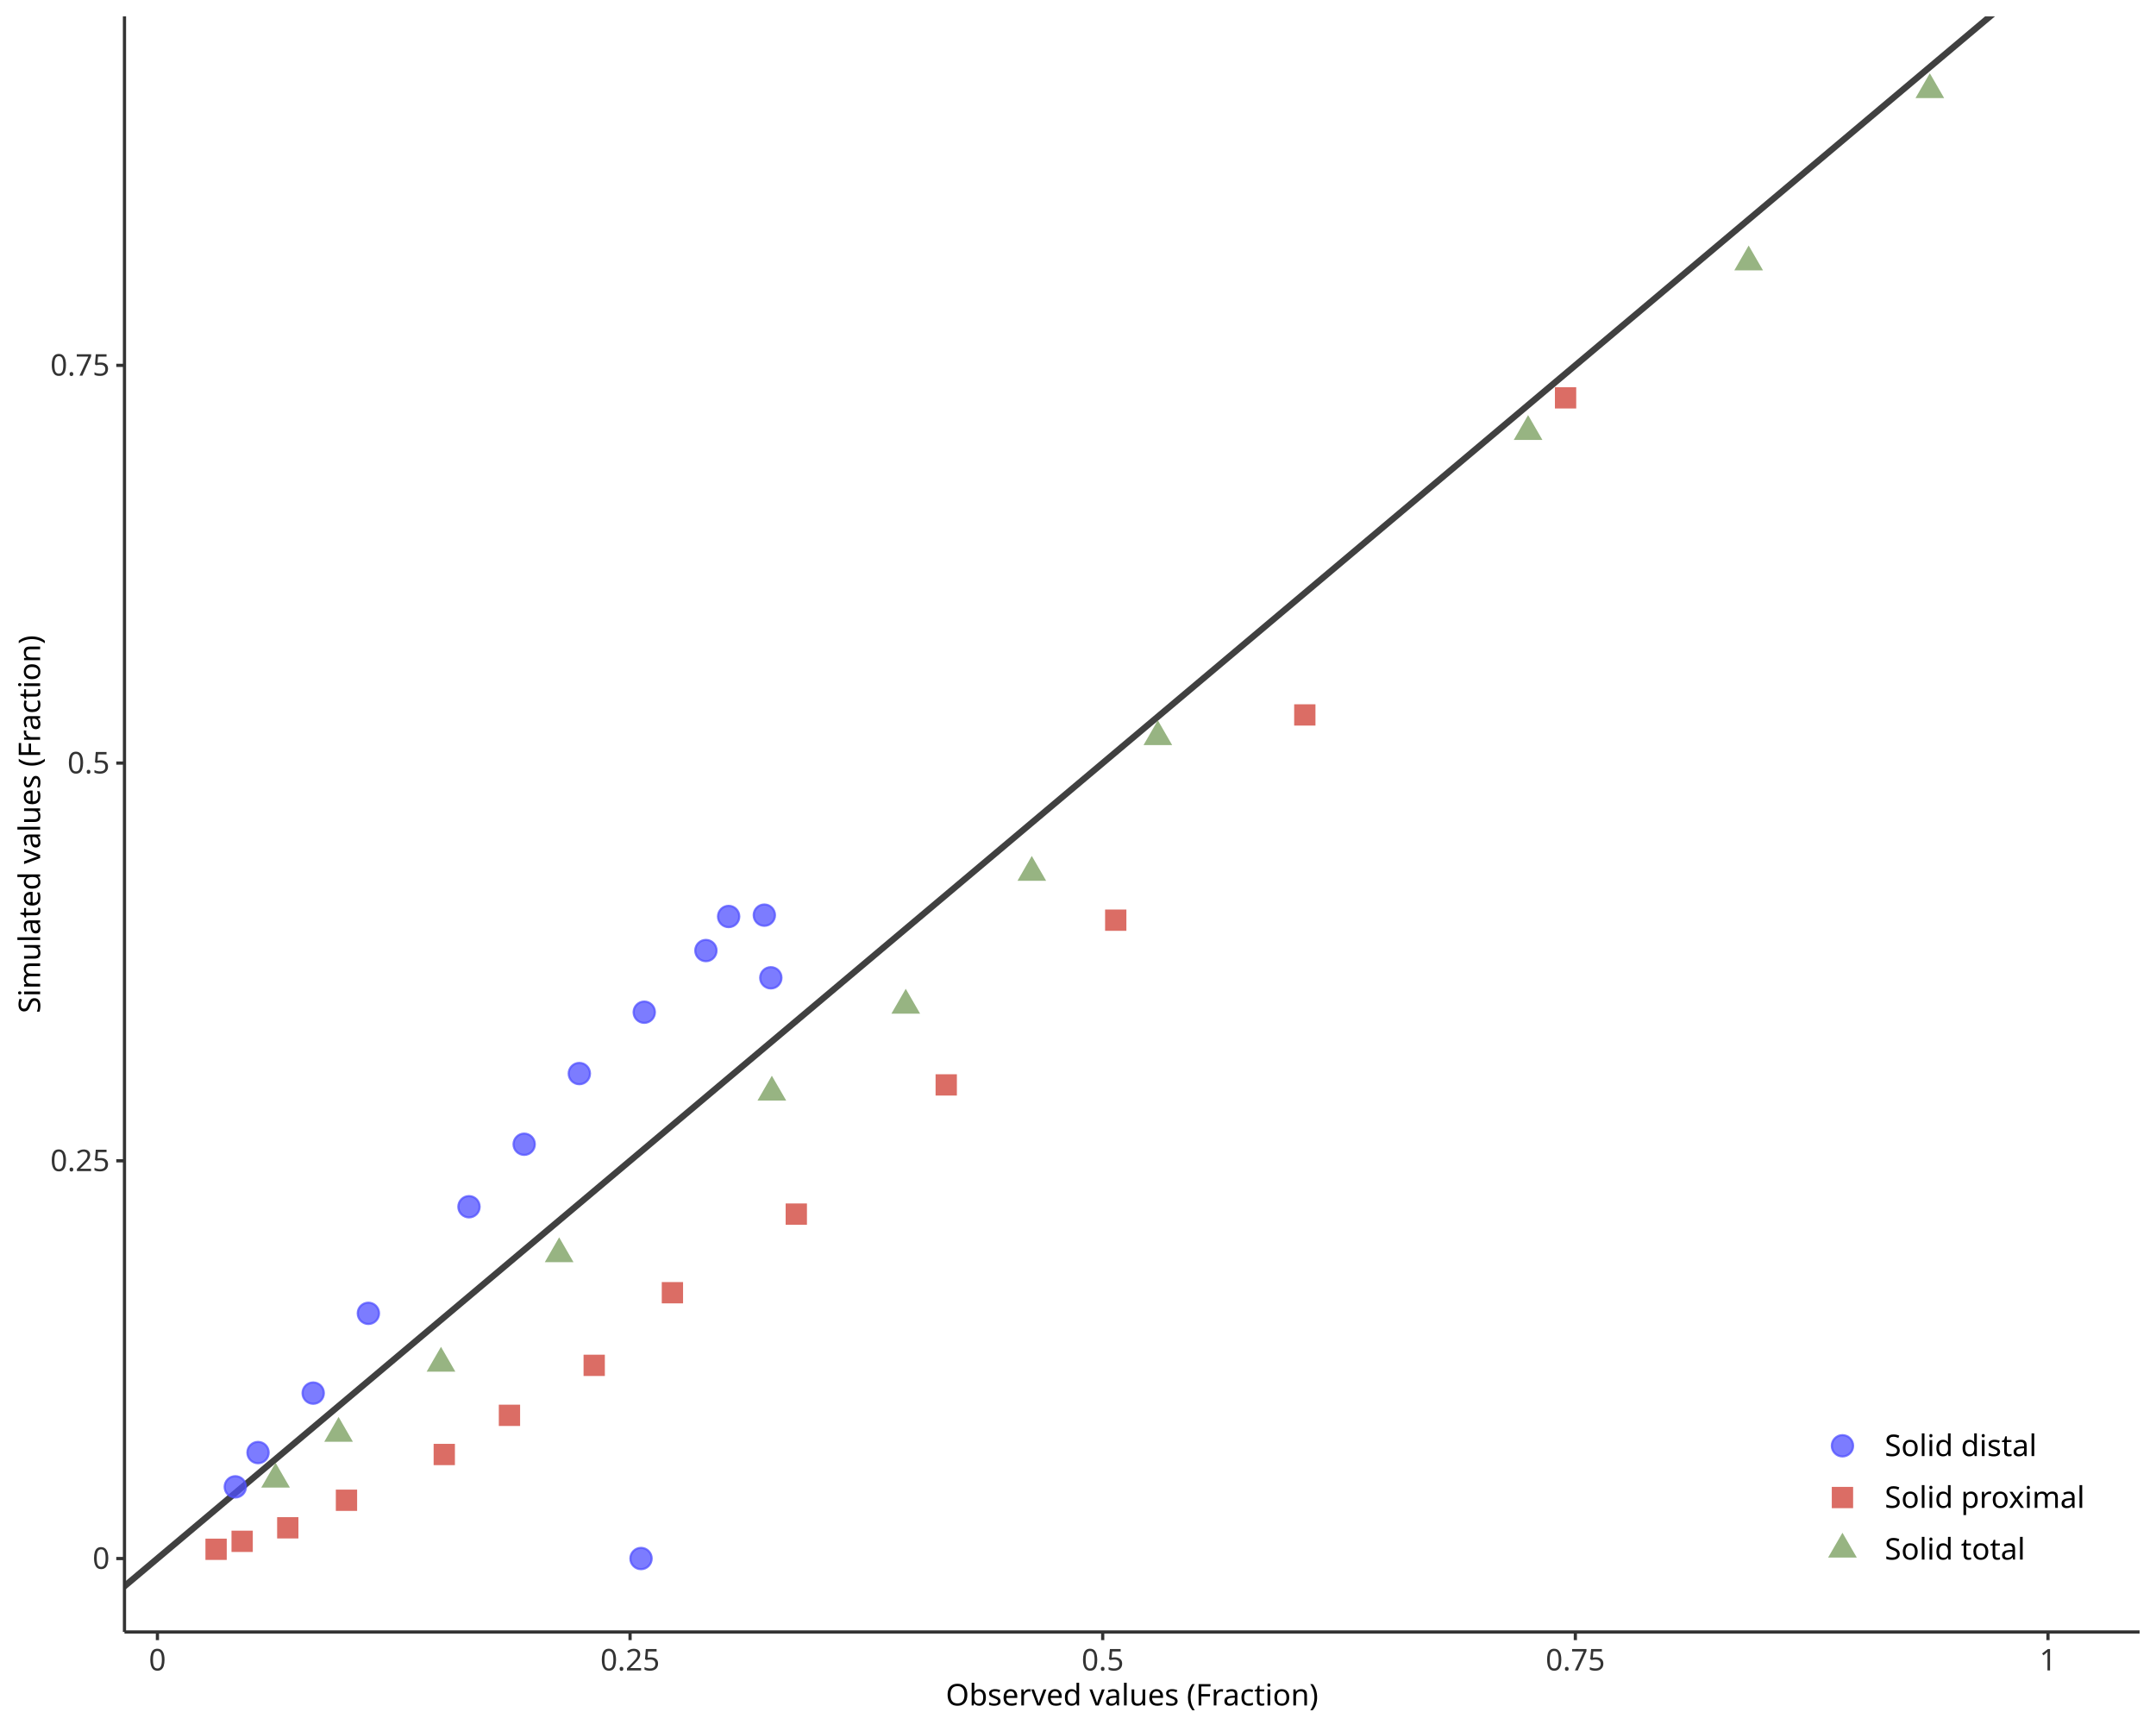
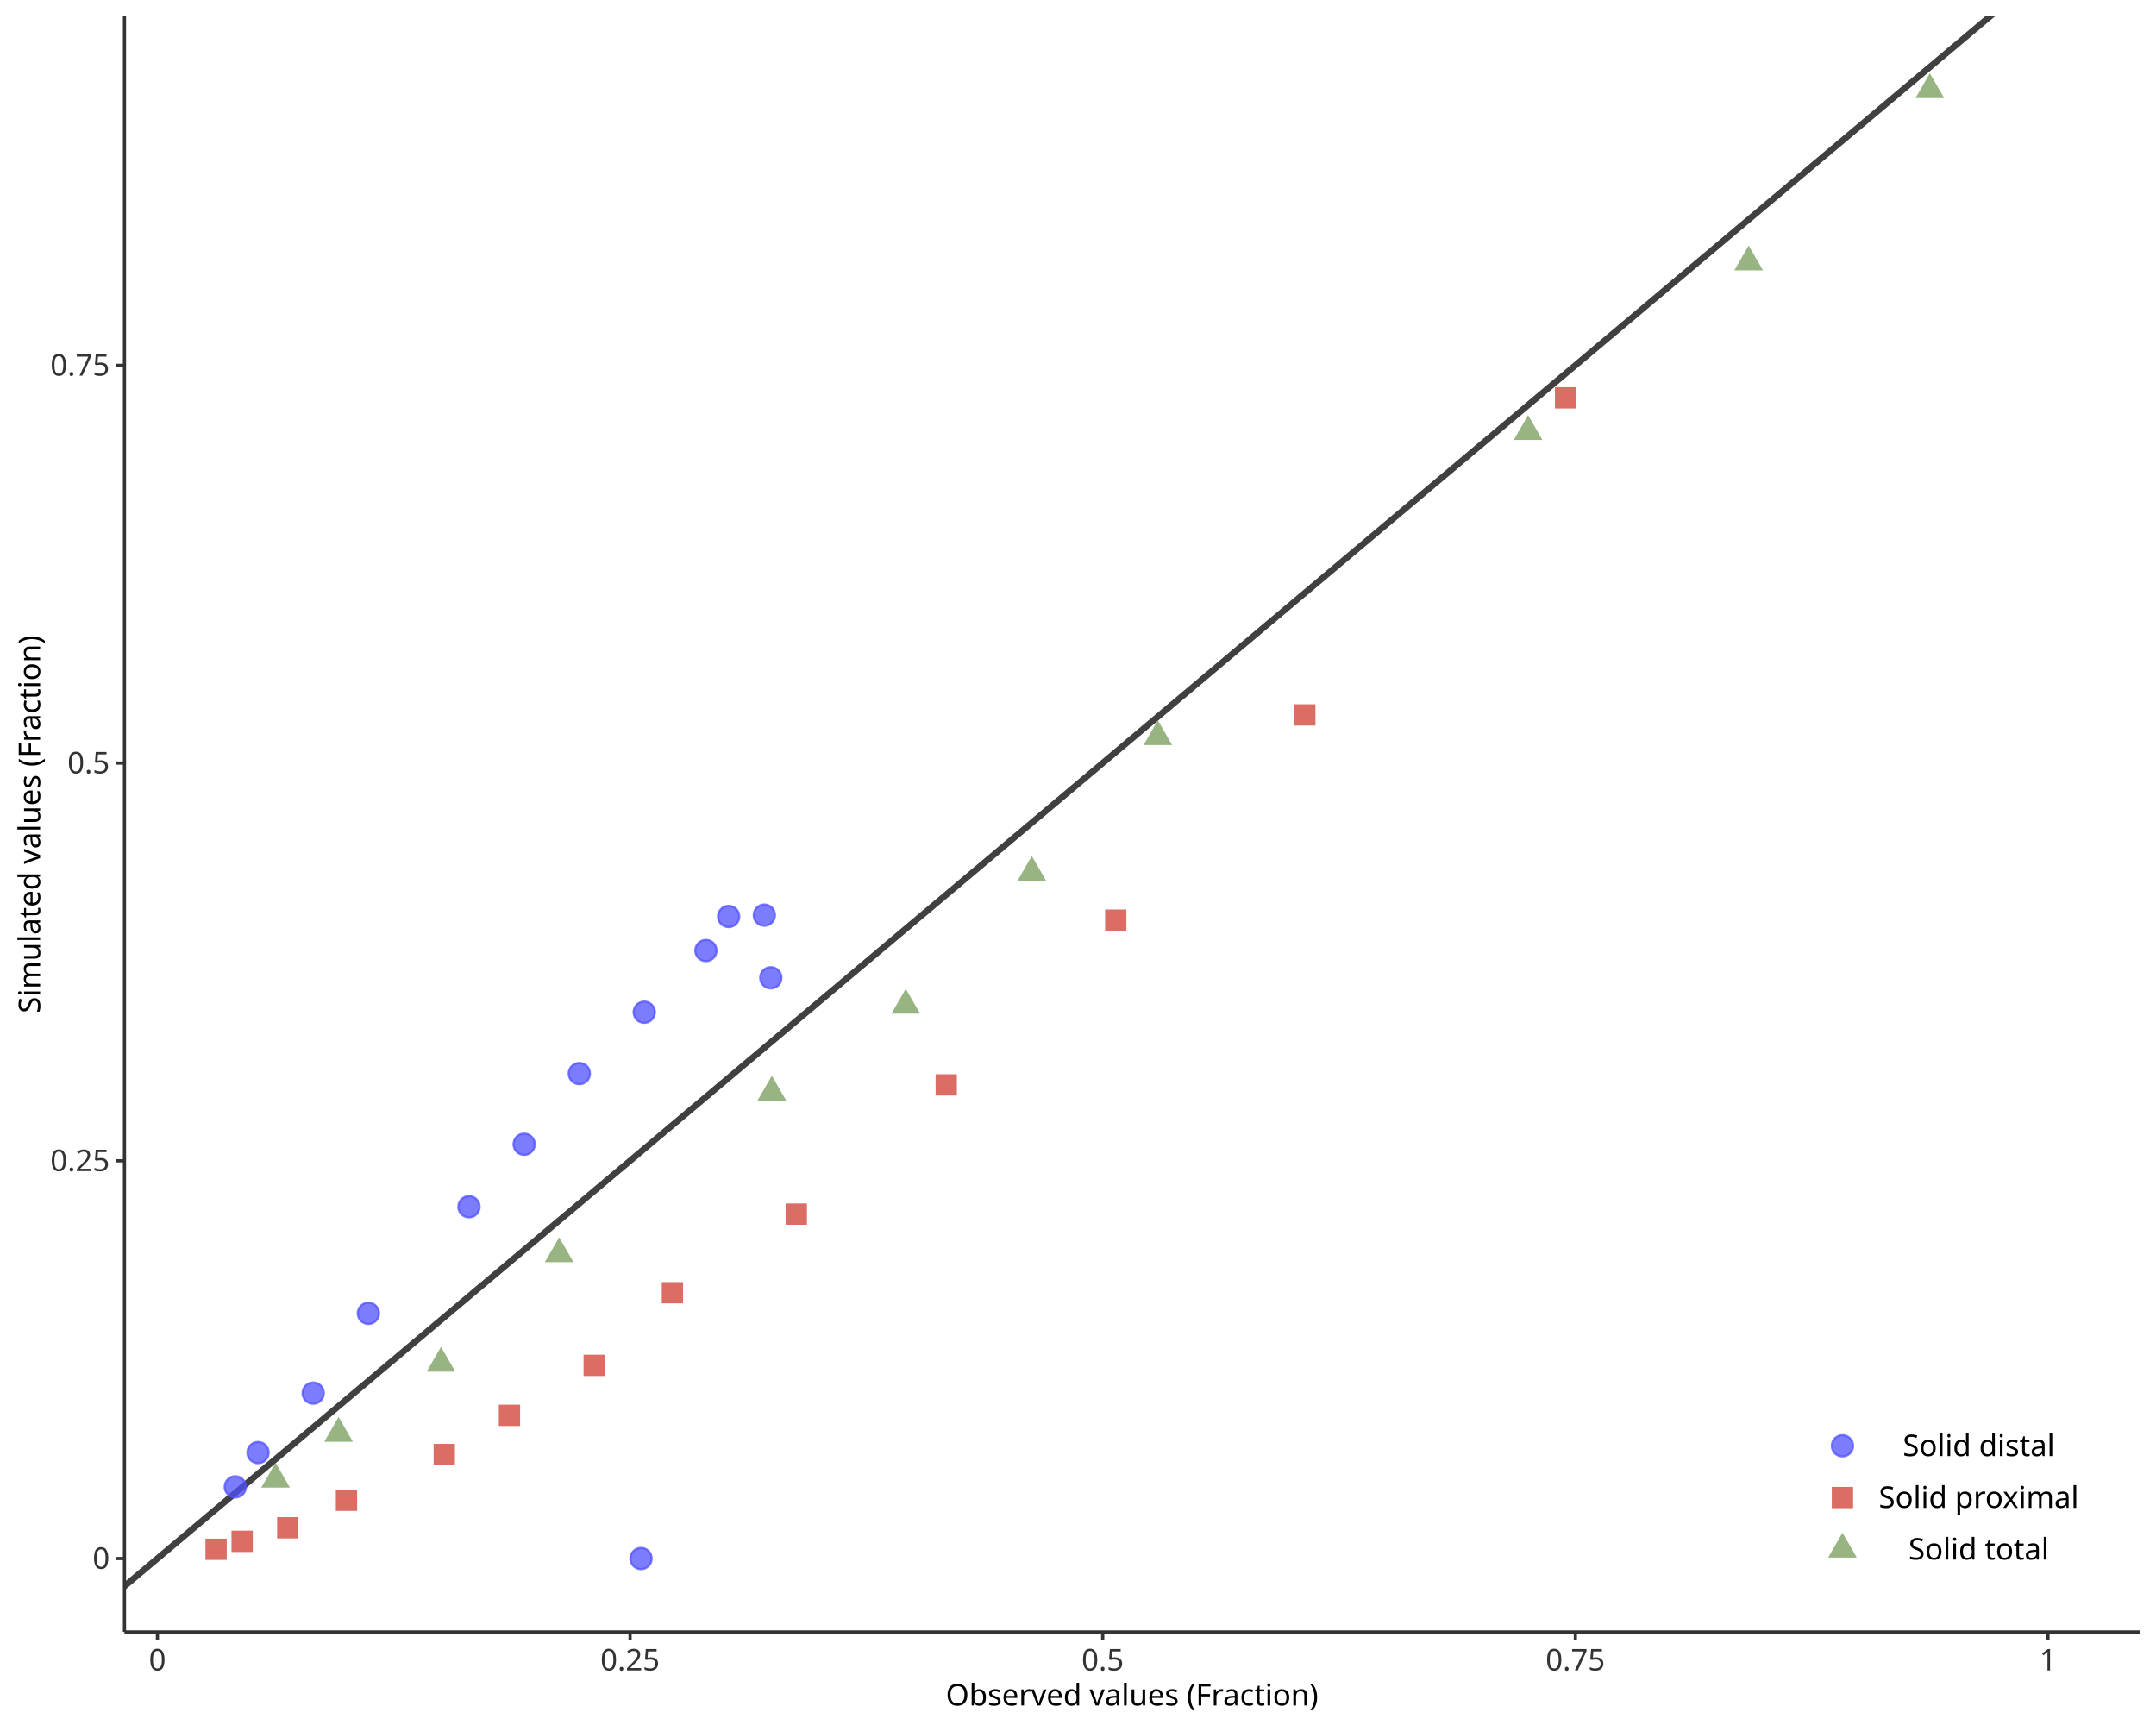
<svg xmlns="http://www.w3.org/2000/svg" class="svglite" data-engine-version="2.0" width="720.00pt" height="576.00pt" viewBox="0 0 720.00 576.00">
  <defs>
    <style type="text/css">
    .svglite line, .svglite polyline, .svglite polygon, .svglite path, .svglite rect, .svglite circle {
      fill: none;
      stroke: #000000;
      stroke-linecap: round;
      stroke-linejoin: round;
      stroke-miterlimit: 10.00;
    }
  </style>
  </defs>
  <rect width="100%" height="100%" style="stroke: none; fill: #FFFFFF;" />
  <defs>
    <clipPath id="cpMC4wMHw3MjAuMDB8MC4wMHw1NzYuMDA=">
      <rect x="0.00" y="0.00" width="720.00" height="576.00" />
    </clipPath>
  </defs>
  <g clip-path="url(#cpMC4wMHw3MjAuMDB8MC4wMHw1NzYuMDA=)">
    <rect x="0.00" y="0.00" width="720.00" height="576.00" style="stroke-width: 1.07; stroke: none; fill: #FFFFFF;" />
  </g>
  <defs>
    <clipPath id="cpNDEuNTd8NzE0LjUyfDUuNDh8NTQ0Ljkz">
      <rect x="41.57" y="5.48" width="672.95" height="539.45" />
    </clipPath>
  </defs>
  <g clip-path="url(#cpNDEuNTd8NzE0LjUyfDUuNDh8NTQ0Ljkz)">
    <rect x="41.57" y="5.48" width="672.95" height="539.45" style="stroke-width: 1.07; stroke: none; fill: #FFFFFF;" />
    <polyline points="41.57,454.01 714.52,454.01 " style="stroke-width: 0.53; stroke: #FFFFFF; stroke-linecap: butt;" />
    <polyline points="41.57,321.20 714.52,321.20 " style="stroke-width: 0.53; stroke: #FFFFFF; stroke-linecap: butt;" />
    <polyline points="41.57,188.40 714.52,188.40 " style="stroke-width: 0.53; stroke: #FFFFFF; stroke-linecap: butt;" />
    <polyline points="41.57,55.59 714.52,55.59 " style="stroke-width: 0.53; stroke: #FFFFFF; stroke-linecap: butt;" />
    <polyline points="131.49,544.93 131.49,5.48 " style="stroke-width: 0.53; stroke: #FFFFFF; stroke-linecap: butt;" />
    <polyline points="289.33,544.93 289.33,5.48 " style="stroke-width: 0.53; stroke: #FFFFFF; stroke-linecap: butt;" />
    <polyline points="447.17,544.93 447.17,5.48 " style="stroke-width: 0.53; stroke: #FFFFFF; stroke-linecap: butt;" />
    <polyline points="605.01,544.93 605.01,5.48 " style="stroke-width: 0.53; stroke: #FFFFFF; stroke-linecap: butt;" />
  </g>
  <g clip-path="url(#cpMC4wMHw3MjAuMDB8MC4wMHw1NzYuMDA=)">
</g>
  <g clip-path="url(#cpNDEuNTd8NzE0LjUyfDUuNDh8NTQ0Ljkz)">
</g>
  <g clip-path="url(#cpMC4wMHw3MjAuMDB8MC4wMHw1NzYuMDA=)">
</g>
  <g clip-path="url(#cpNDEuNTd8NzE0LjUyfDUuNDh8NTQ0Ljkz)">
</g>
  <g clip-path="url(#cpMC4wMHw3MjAuMDB8MC4wMHw1NzYuMDA=)">
</g>
  <g clip-path="url(#cpNDEuNTd8NzE0LjUyfDUuNDh8NTQ0Ljkz)">
</g>
  <g clip-path="url(#cpMC4wMHw3MjAuMDB8MC4wMHw1NzYuMDA=)">
</g>
  <g clip-path="url(#cpNDEuNTd8NzE0LjUyfDUuNDh8NTQ0Ljkz)">
</g>
  <g clip-path="url(#cpMC4wMHw3MjAuMDB8MC4wMHw1NzYuMDA=)">
</g>
  <g clip-path="url(#cpNDEuNTd8NzE0LjUyfDUuNDh8NTQ0Ljkz)">
</g>
  <g clip-path="url(#cpMC4wMHw3MjAuMDB8MC4wMHw1NzYuMDA=)">
</g>
  <g clip-path="url(#cpNDEuNTd8NzE0LjUyfDUuNDh8NTQ0Ljkz)">
</g>
  <g clip-path="url(#cpMC4wMHw3MjAuMDB8MC4wMHw1NzYuMDA=)">
</g>
  <g clip-path="url(#cpNDEuNTd8NzE0LjUyfDUuNDh8NTQ0Ljkz)">
</g>
  <g clip-path="url(#cpMC4wMHw3MjAuMDB8MC4wMHw1NzYuMDA=)">
</g>
  <g clip-path="url(#cpNDEuNTd8NzE0LjUyfDUuNDh8NTQ0Ljkz)">
</g>
  <g clip-path="url(#cpMC4wMHw3MjAuMDB8MC4wMHw1NzYuMDA=)">
</g>
  <g clip-path="url(#cpNDEuNTd8NzE0LjUyfDUuNDh8NTQ0Ljkz)">
</g>
  <g clip-path="url(#cpMC4wMHw3MjAuMDB8MC4wMHw1NzYuMDA=)">
</g>
  <g clip-path="url(#cpNDEuNTd8NzE0LjUyfDUuNDh8NTQ0Ljkz)">
</g>
  <g clip-path="url(#cpMC4wMHw3MjAuMDB8MC4wMHw1NzYuMDA=)">
</g>
  <g clip-path="url(#cpNDEuNTd8NzE0LjUyfDUuNDh8NTQ0Ljkz)">
</g>
  <g clip-path="url(#cpMC4wMHw3MjAuMDB8MC4wMHw1NzYuMDA=)">
</g>
  <g clip-path="url(#cpNDEuNTd8NzE0LjUyfDUuNDh8NTQ0Ljkz)">
</g>
  <g clip-path="url(#cpMC4wMHw3MjAuMDB8MC4wMHw1NzYuMDA=)">
</g>
  <g clip-path="url(#cpNDEuNTd8NzE0LjUyfDUuNDh8NTQ0Ljkz)">
</g>
  <g clip-path="url(#cpMC4wMHw3MjAuMDB8MC4wMHw1NzYuMDA=)">
</g>
  <g clip-path="url(#cpNDEuNTd8NzE0LjUyfDUuNDh8NTQ0Ljkz)">
</g>
  <g clip-path="url(#cpMC4wMHw3MjAuMDB8MC4wMHw1NzYuMDA=)">
</g>
  <g clip-path="url(#cpNDEuNTd8NzE0LjUyfDUuNDh8NTQ0Ljkz)">
</g>
  <g clip-path="url(#cpMC4wMHw3MjAuMDB8MC4wMHw1NzYuMDA=)">
</g>
  <g clip-path="url(#cpNDEuNTd8NzE0LjUyfDUuNDh8NTQ0Ljkz)">
    <line x1="-631.38" y1="1095.88" x2="1387.47" y2="-602.77" style="stroke-width: 2.13; stroke: #000000; stroke-opacity: 0.75; stroke-linecap: butt;" />
    <circle cx="214.07" cy="520.41" r="3.56" style="stroke-width: 0.71; stroke: #5050FF; stroke-opacity: 0.75; fill: #5050FF; fill-opacity: 0.75;" />
    <circle cx="257.42" cy="326.50" r="3.56" style="stroke-width: 0.71; stroke: #5050FF; stroke-opacity: 0.75; fill: #5050FF; fill-opacity: 0.75;" />
    <circle cx="255.25" cy="305.58" r="3.56" style="stroke-width: 0.71; stroke: #5050FF; stroke-opacity: 0.75; fill: #5050FF; fill-opacity: 0.75;" />
    <circle cx="243.33" cy="306.03" r="3.56" style="stroke-width: 0.71; stroke: #5050FF; stroke-opacity: 0.75; fill: #5050FF; fill-opacity: 0.75;" />
    <circle cx="235.74" cy="317.40" r="3.56" style="stroke-width: 0.71; stroke: #5050FF; stroke-opacity: 0.75; fill: #5050FF; fill-opacity: 0.75;" />
    <circle cx="215.15" cy="337.99" r="3.56" style="stroke-width: 0.71; stroke: #5050FF; stroke-opacity: 0.75; fill: #5050FF; fill-opacity: 0.75;" />
    <circle cx="193.47" cy="358.48" r="3.56" style="stroke-width: 0.71; stroke: #5050FF; stroke-opacity: 0.75; fill: #5050FF; fill-opacity: 0.75;" />
    <circle cx="175.05" cy="382.08" r="3.56" style="stroke-width: 0.71; stroke: #5050FF; stroke-opacity: 0.75; fill: #5050FF; fill-opacity: 0.75;" />
    <circle cx="156.62" cy="402.95" r="3.56" style="stroke-width: 0.71; stroke: #5050FF; stroke-opacity: 0.75; fill: #5050FF; fill-opacity: 0.75;" />
    <circle cx="123.02" cy="438.54" r="3.56" style="stroke-width: 0.71; stroke: #5050FF; stroke-opacity: 0.75; fill: #5050FF; fill-opacity: 0.75;" />
    <circle cx="104.59" cy="465.18" r="3.56" style="stroke-width: 0.71; stroke: #5050FF; stroke-opacity: 0.75; fill: #5050FF; fill-opacity: 0.75;" />
    <circle cx="86.17" cy="485.03" r="3.56" style="stroke-width: 0.71; stroke: #5050FF; stroke-opacity: 0.75; fill: #5050FF; fill-opacity: 0.75;" />
    <circle cx="78.58" cy="496.48" r="3.56" style="stroke-width: 0.71; stroke: #5050FF; stroke-opacity: 0.75; fill: #5050FF; fill-opacity: 0.75;" />
    <polygon points="519.27,136.40 526.38,136.40 526.38,129.29 519.27,129.29 " style="stroke-width: 0.71; stroke: none; fill: #CE3D32; fill-opacity: 0.75;" />
    <polygon points="432.19,242.28 439.30,242.28 439.30,235.17 432.19,235.17 " style="stroke-width: 0.71; stroke: none; fill: #CE3D32; fill-opacity: 0.75;" />
    <polygon points="369.05,310.81 376.16,310.81 376.16,303.70 369.05,303.70 " style="stroke-width: 0.71; stroke: none; fill: #CE3D32; fill-opacity: 0.75;" />
    <polygon points="312.44,365.82 319.55,365.82 319.55,358.71 312.44,358.71 " style="stroke-width: 0.71; stroke: none; fill: #CE3D32; fill-opacity: 0.75;" />
    <polygon points="262.37,408.96 269.48,408.96 269.48,401.85 262.37,401.85 " style="stroke-width: 0.71; stroke: none; fill: #CE3D32; fill-opacity: 0.75;" />
    <polygon points="221.00,435.21 228.11,435.21 228.11,428.10 221.00,428.10 " style="stroke-width: 0.71; stroke: none; fill: #CE3D32; fill-opacity: 0.75;" />
    <polygon points="194.88,459.46 201.99,459.46 201.99,452.35 194.88,452.35 " style="stroke-width: 0.71; stroke: none; fill: #CE3D32; fill-opacity: 0.75;" />
    <polygon points="166.58,476.15 173.69,476.15 173.69,469.04 166.58,469.04 " style="stroke-width: 0.71; stroke: none; fill: #CE3D32; fill-opacity: 0.75;" />
    <polygon points="144.81,489.23 151.92,489.23 151.92,482.12 144.81,482.12 " style="stroke-width: 0.71; stroke: none; fill: #CE3D32; fill-opacity: 0.75;" />
    <polygon points="112.15,504.51 119.26,504.51 119.26,497.40 112.15,497.40 " style="stroke-width: 0.71; stroke: none; fill: #CE3D32; fill-opacity: 0.75;" />
    <polygon points="92.55,513.71 99.66,513.71 99.66,506.60 92.55,506.60 " style="stroke-width: 0.71; stroke: none; fill: #CE3D32; fill-opacity: 0.75;" />
    <polygon points="77.31,518.22 84.42,518.22 84.42,511.11 77.31,511.11 " style="stroke-width: 0.71; stroke: none; fill: #CE3D32; fill-opacity: 0.75;" />
    <polygon points="68.61,520.88 75.72,520.88 75.72,513.77 68.61,513.77 " style="stroke-width: 0.71; stroke: none; fill: #CE3D32; fill-opacity: 0.75;" />
    <polygon points="683.93,514.88 688.72,523.18 679.14,523.18 " style="stroke-width: 0.71; stroke: none; fill: #749B58; fill-opacity: 0.75;" />
    <polygon points="644.47,24.47 649.26,32.76 639.68,32.76 " style="stroke-width: 0.71; stroke: none; fill: #749B58; fill-opacity: 0.75;" />
    <polygon points="583.97,81.98 588.75,90.27 579.18,90.27 " style="stroke-width: 0.71; stroke: none; fill: #749B58; fill-opacity: 0.75;" />
    <polygon points="510.31,138.61 515.09,146.90 505.52,146.90 " style="stroke-width: 0.71; stroke: none; fill: #749B58; fill-opacity: 0.75;" />
    <polygon points="386.66,240.51 391.45,248.80 381.88,248.80 " style="stroke-width: 0.71; stroke: none; fill: #749B58; fill-opacity: 0.75;" />
    <polygon points="344.57,285.81 349.36,294.11 339.79,294.11 " style="stroke-width: 0.71; stroke: none; fill: #749B58; fill-opacity: 0.75;" />
    <polygon points="302.48,330.17 307.27,338.47 297.69,338.47 " style="stroke-width: 0.71; stroke: none; fill: #749B58; fill-opacity: 0.75;" />
    <polygon points="257.76,359.20 262.55,367.49 252.97,367.49 " style="stroke-width: 0.71; stroke: none; fill: #749B58; fill-opacity: 0.75;" />
    <polygon points="186.73,413.16 191.52,421.45 181.94,421.45 " style="stroke-width: 0.71; stroke: none; fill: #749B58; fill-opacity: 0.75;" />
    <polygon points="147.27,449.72 152.06,458.01 142.48,458.01 " style="stroke-width: 0.71; stroke: none; fill: #749B58; fill-opacity: 0.75;" />
    <polygon points="113.07,473.13 117.86,481.43 108.28,481.43 " style="stroke-width: 0.71; stroke: none; fill: #749B58; fill-opacity: 0.75;" />
    <polygon points="92.03,488.43 96.82,496.73 87.24,496.73 " style="stroke-width: 0.71; stroke: none; fill: #749B58; fill-opacity: 0.75;" />
  </g>
  <g clip-path="url(#cpMC4wMHw3MjAuMDB8MC4wMHw1NzYuMDA=)">
    <polyline points="41.57,544.93 41.57,5.48 " style="stroke-width: 1.07; stroke: #333333; stroke-linecap: butt;" />
    <text x="36.64" y="523.85" text-anchor="end" style="font-size: 10.00px; fill: #333333; font-family: sans;" textLength="5.56px" lengthAdjust="spacingAndGlyphs">0</text>
    <text x="36.64" y="391.05" text-anchor="end" style="font-size: 10.00px; fill: #333333; font-family: sans;" textLength="19.46px" lengthAdjust="spacingAndGlyphs">0.25</text>
    <text x="36.64" y="258.24" text-anchor="end" style="font-size: 10.00px; fill: #333333; font-family: sans;" textLength="13.90px" lengthAdjust="spacingAndGlyphs">0.5</text>
    <text x="36.64" y="125.43" text-anchor="end" style="font-size: 10.00px; fill: #333333; font-family: sans;" textLength="19.46px" lengthAdjust="spacingAndGlyphs">0.75</text>
    <polyline points="38.83,520.41 41.57,520.41 " style="stroke-width: 1.07; stroke: #333333; stroke-linecap: butt;" />
    <polyline points="38.83,387.61 41.57,387.61 " style="stroke-width: 1.07; stroke: #333333; stroke-linecap: butt;" />
    <polyline points="38.83,254.80 41.57,254.80 " style="stroke-width: 1.07; stroke: #333333; stroke-linecap: butt;" />
    <polyline points="38.83,121.99 41.57,121.99 " style="stroke-width: 1.07; stroke: #333333; stroke-linecap: butt;" />
    <polyline points="41.57,544.93 714.52,544.93 " style="stroke-width: 1.07; stroke: #333333; stroke-linecap: butt;" />
    <polyline points="52.57,547.67 52.57,544.93 " style="stroke-width: 1.07; stroke: #333333; stroke-linecap: butt;" />
    <polyline points="210.41,547.67 210.41,544.93 " style="stroke-width: 1.07; stroke: #333333; stroke-linecap: butt;" />
    <polyline points="368.25,547.67 368.25,544.93 " style="stroke-width: 1.07; stroke: #333333; stroke-linecap: butt;" />
    <polyline points="526.09,547.67 526.09,544.93 " style="stroke-width: 1.07; stroke: #333333; stroke-linecap: butt;" />
    <polyline points="683.93,547.67 683.93,544.93 " style="stroke-width: 1.07; stroke: #333333; stroke-linecap: butt;" />
    <text x="52.57" y="557.78" text-anchor="middle" style="font-size: 10.00px; fill: #333333; font-family: sans;" textLength="5.56px" lengthAdjust="spacingAndGlyphs">0</text>
    <text x="210.41" y="557.78" text-anchor="middle" style="font-size: 10.00px; fill: #333333; font-family: sans;" textLength="19.46px" lengthAdjust="spacingAndGlyphs">0.25</text>
    <text x="368.25" y="557.78" text-anchor="middle" style="font-size: 10.00px; fill: #333333; font-family: sans;" textLength="13.90px" lengthAdjust="spacingAndGlyphs">0.5</text>
    <text x="526.09" y="557.78" text-anchor="middle" style="font-size: 10.00px; fill: #333333; font-family: sans;" textLength="19.46px" lengthAdjust="spacingAndGlyphs">0.75</text>
    <text x="683.93" y="557.78" text-anchor="middle" style="font-size: 10.00px; fill: #333333; font-family: sans;" textLength="5.56px" lengthAdjust="spacingAndGlyphs">1</text>
    <text x="378.05" y="569.48" text-anchor="middle" style="font-size: 10.00px; font-family: sans;" textLength="120.62px" lengthAdjust="spacingAndGlyphs">Observed values (Fraction)</text>
    <text transform="translate(13.40,275.21) rotate(-90)" text-anchor="middle" style="font-size: 10.00px; font-family: sans;" textLength="121.73px" lengthAdjust="spacingAndGlyphs">Simulated values (Fraction)</text>
    <rect x="601.17" y="463.17" width="96.53" height="68.28" style="stroke-width: 1.07; stroke: none; fill: #FFFFFF;" />
    <rect x="606.65" y="474.13" width="17.28" height="17.28" style="stroke-width: 1.07; stroke: none; fill: #FFFFFF;" />
    <circle cx="615.29" cy="482.77" r="3.56" style="stroke-width: 0.71; stroke: #5050FF; stroke-opacity: 0.75; fill: #5050FF; fill-opacity: 0.75;" />
    <rect x="606.65" y="491.41" width="17.28" height="17.28" style="stroke-width: 1.07; stroke: none; fill: #FFFFFF;" />
    <polygon points="611.73,503.60 618.85,503.60 618.85,496.49 611.73,496.49 " style="stroke-width: 0.71; stroke: none; fill: #CE3D32; fill-opacity: 0.75;" />
    <rect x="606.65" y="508.69" width="17.28" height="17.28" style="stroke-width: 1.07; stroke: none; fill: #FFFFFF;" />
    <polygon points="615.29,511.80 620.08,520.09 610.50,520.09 " style="stroke-width: 0.71; stroke: none; fill: #749B58; fill-opacity: 0.75;" />
-     <text x="629.41" y="486.21" style="font-size: 10.00px; font-family: sans;" textLength="48.36px" lengthAdjust="spacingAndGlyphs">Solid distal</text>
-     <text x="629.41" y="503.49" style="font-size: 10.00px; font-family: sans;" textLength="62.81px" lengthAdjust="spacingAndGlyphs">Solid proximal</text>
-     <text x="629.41" y="520.77" style="font-size: 10.00px; font-family: sans;" textLength="43.91px" lengthAdjust="spacingAndGlyphs">Solid total</text>
+     <text x="660.81" y="486.21" text-anchor="middle" style="font-size: 10.00px; font-family: sans;" textLength="48.36px" lengthAdjust="spacingAndGlyphs">Solid distal</text>
+     <text x="660.81" y="503.49" text-anchor="middle" style="font-size: 10.00px; font-family: sans;" textLength="62.81px" lengthAdjust="spacingAndGlyphs">Solid proximal</text>
+     <text x="660.81" y="520.77" text-anchor="middle" style="font-size: 10.00px; font-family: sans;" textLength="43.91px" lengthAdjust="spacingAndGlyphs">Solid total</text>
  </g>
</svg>
